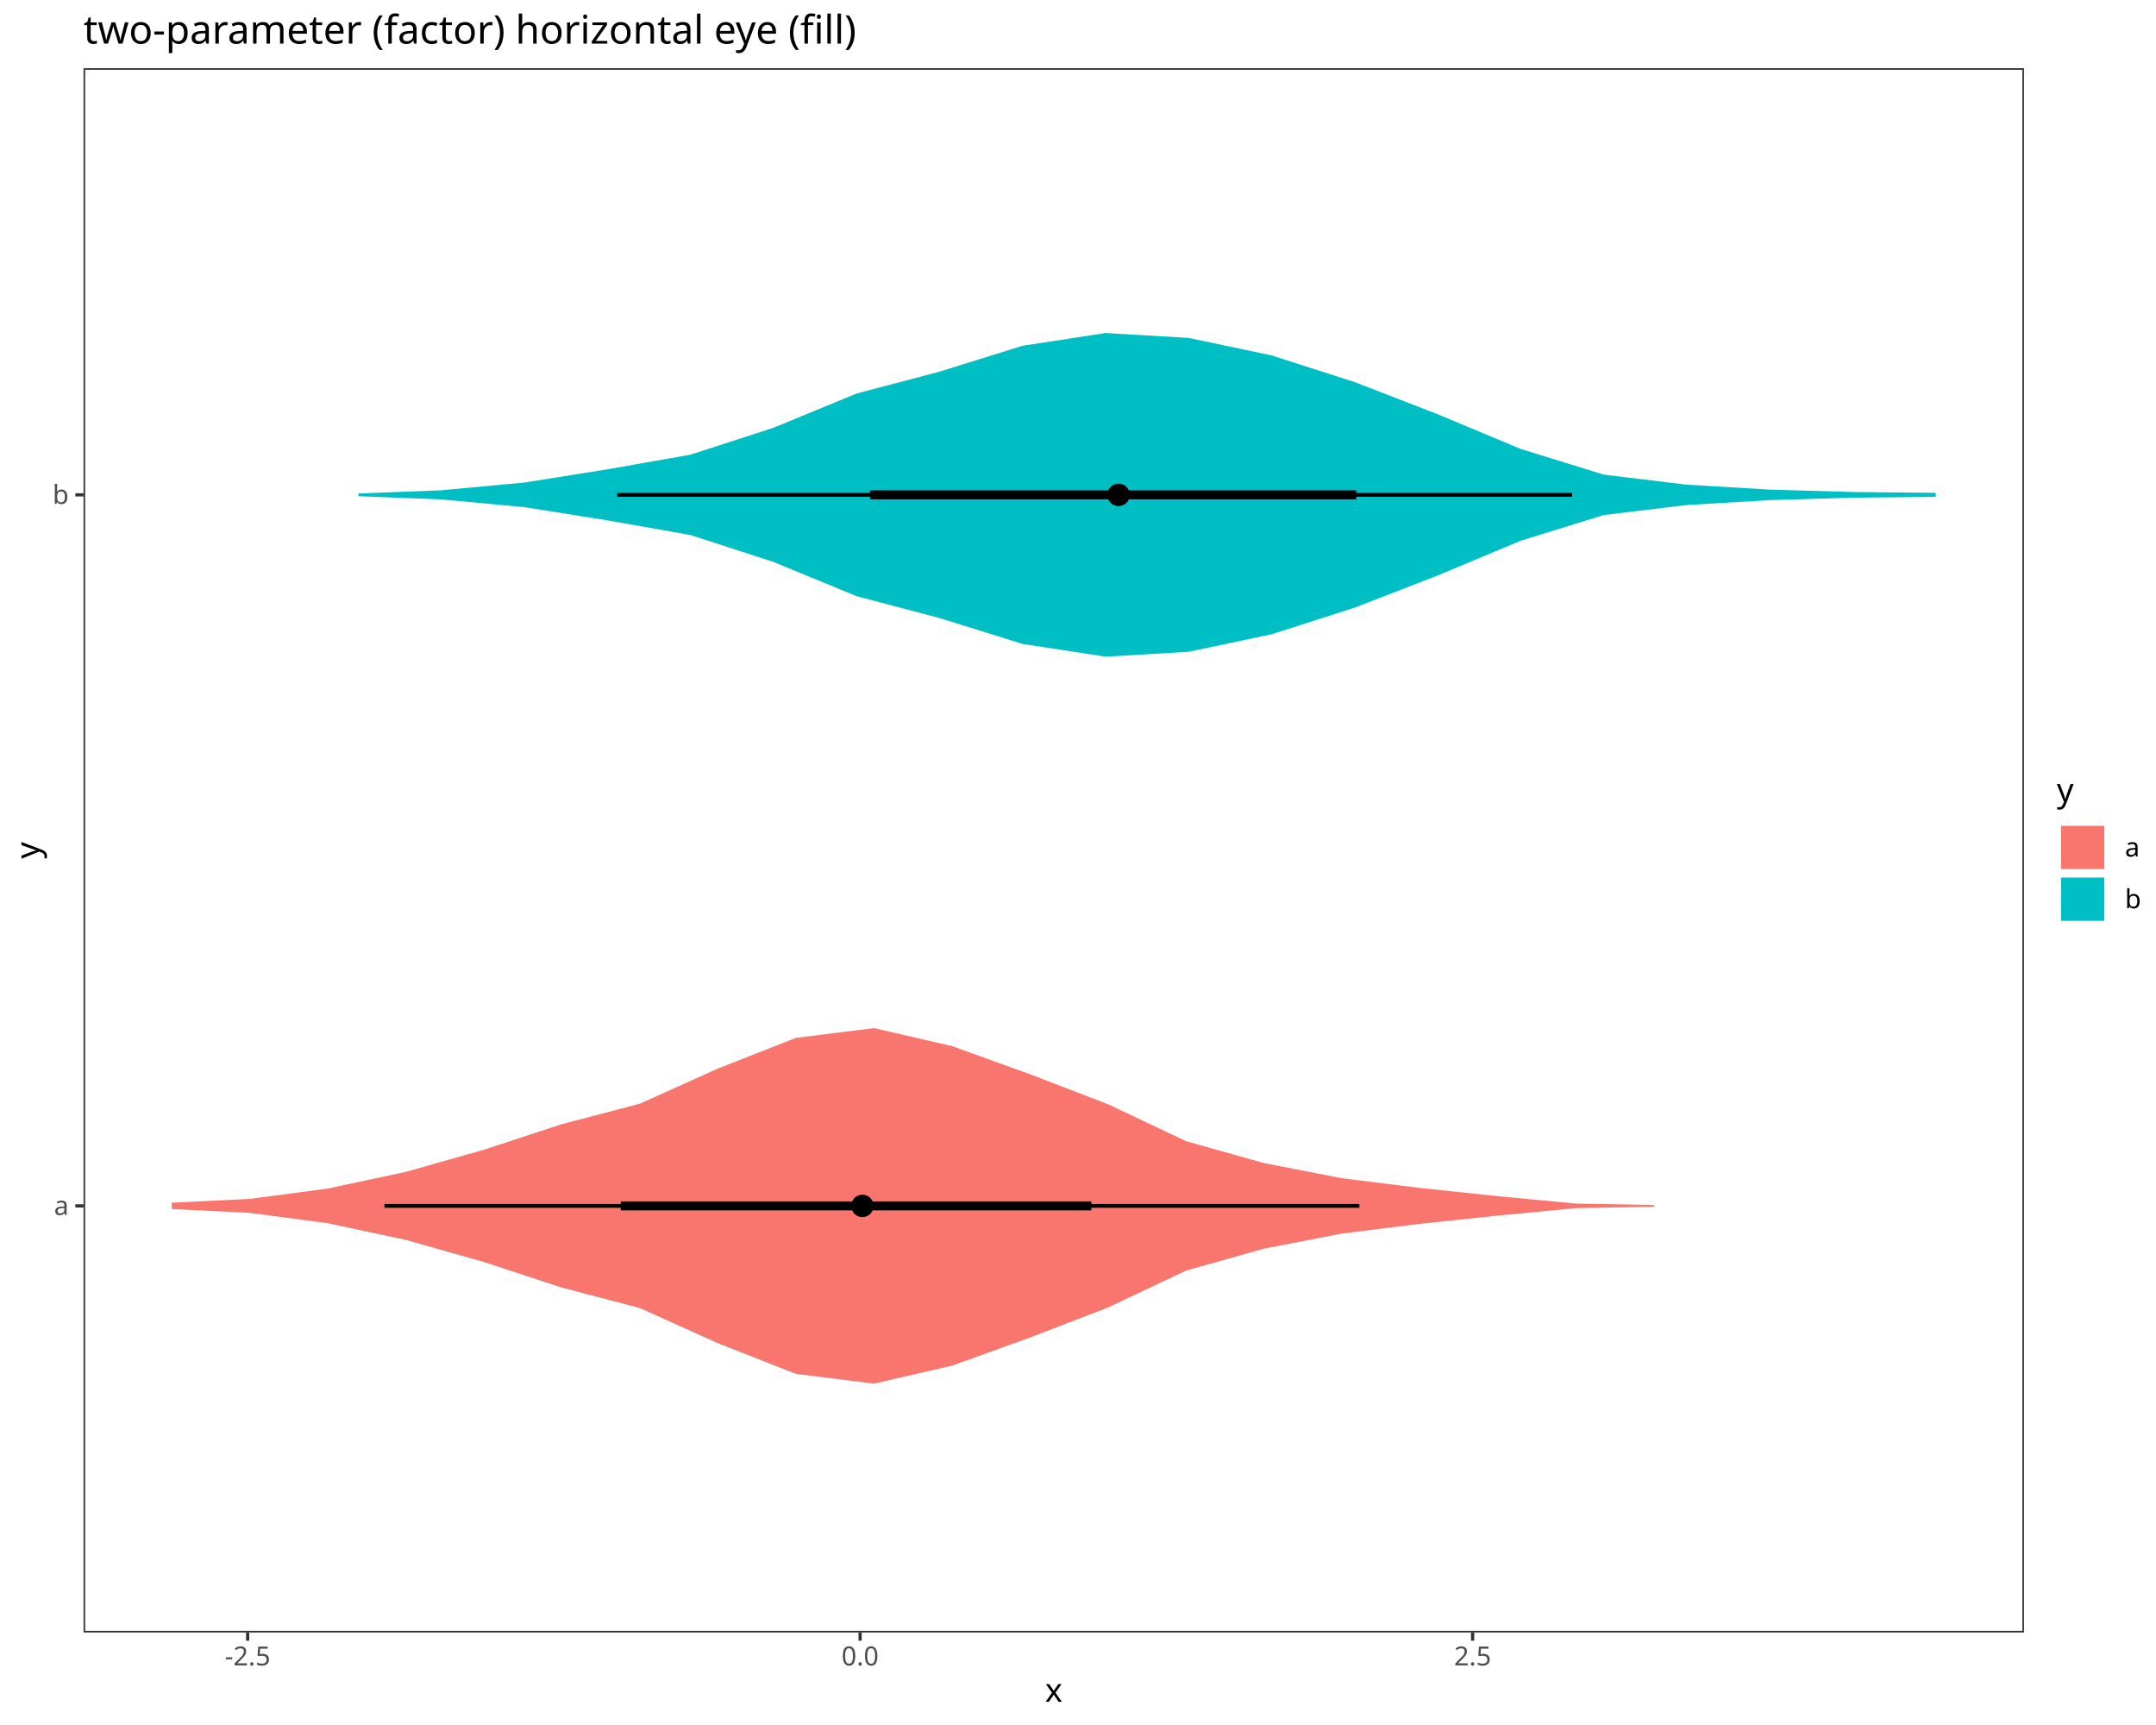
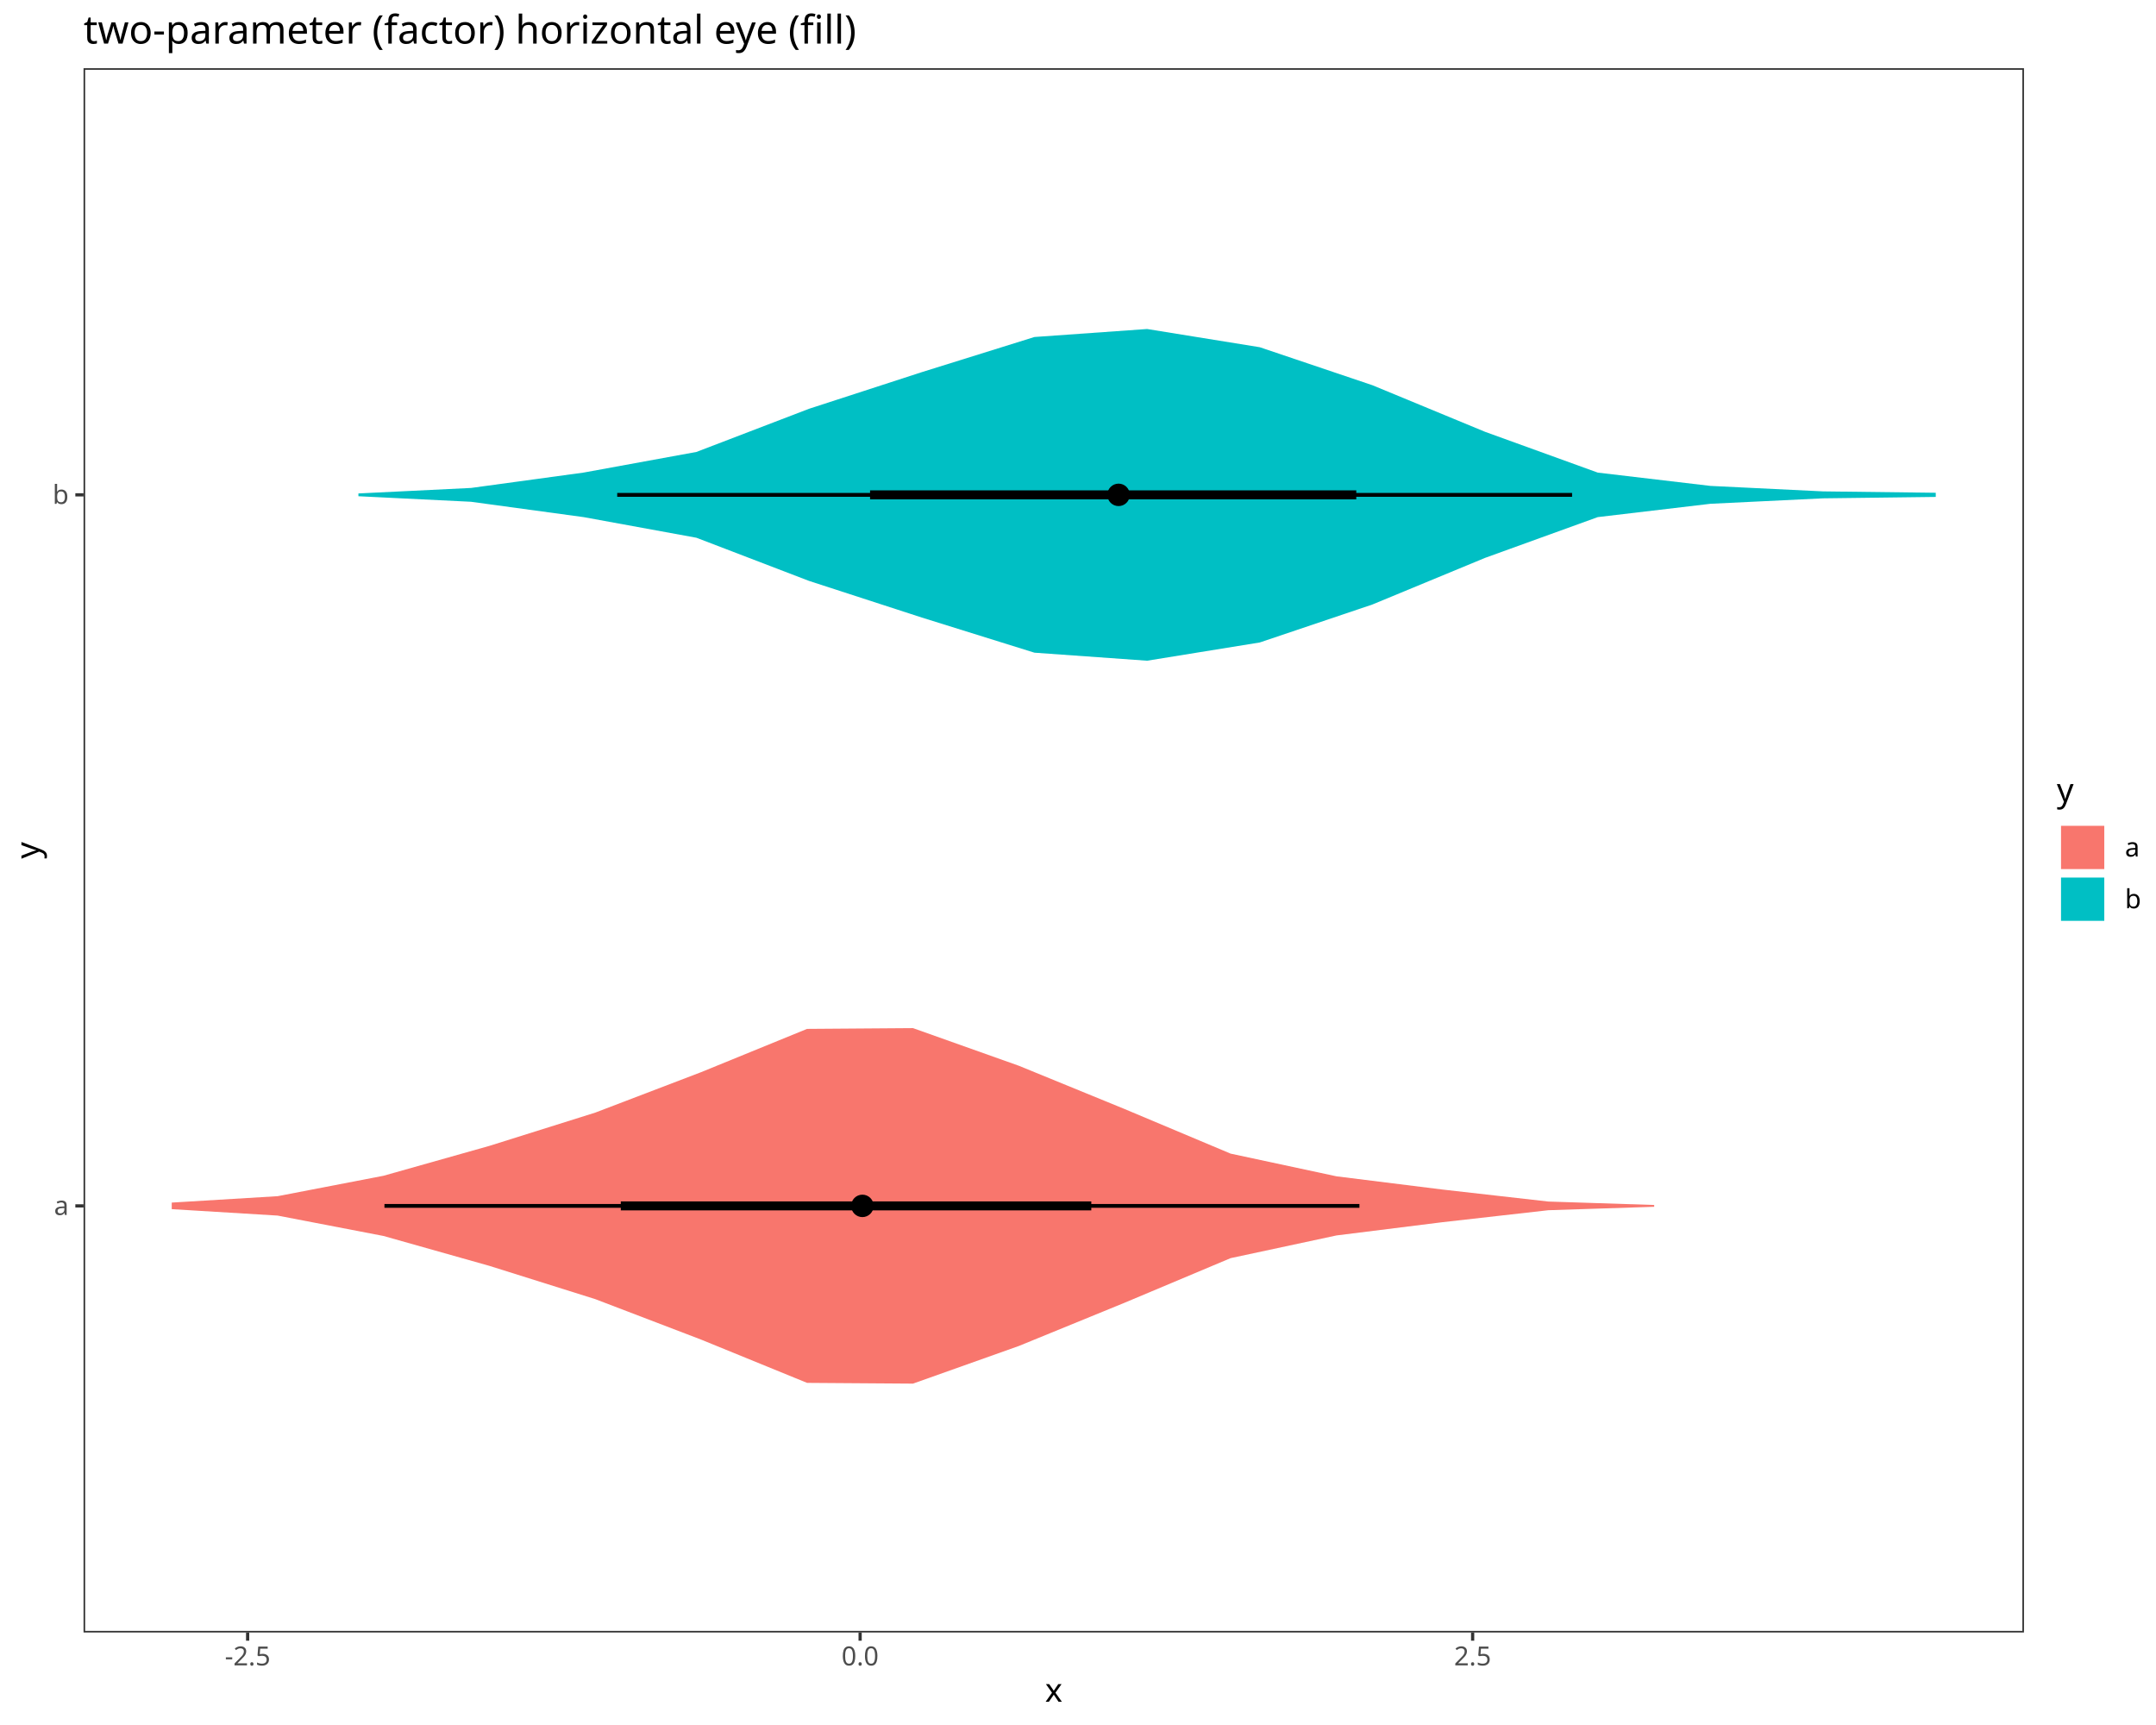
<svg xmlns="http://www.w3.org/2000/svg" class="svglite" data-engine-version="2.0" width="720.00pt" height="576.00pt" viewBox="0 0 720.00 576.00">
  <defs>
    <style type="text/css">
    .svglite line, .svglite polyline, .svglite polygon, .svglite path, .svglite rect, .svglite circle {
      fill: none;
      stroke: #000000;
      stroke-linecap: round;
      stroke-linejoin: round;
      stroke-miterlimit: 10.00;
    }
  </style>
  </defs>
  <rect width="100%" height="100%" style="stroke: none; fill: #FFFFFF;" />
  <defs>
    <clipPath id="cpMC4wMHw3MjAuMDB8MC4wMHw1NzYuMDA=">
      <rect x="0.00" y="0.00" width="720.00" height="576.00" />
    </clipPath>
  </defs>
  <g clip-path="url(#cpMC4wMHw3MjAuMDB8MC4wMHw1NzYuMDA=)">
    <rect x="0.00" y="0.00" width="720.00" height="576.00" style="stroke-width: 1.07; stroke: #FFFFFF; fill: #FFFFFF;" />
  </g>
  <defs>
    <clipPath id="cpMjcuOTB8Njc1LjkxfDIyLjc4fDU0NS4xMQ==">
      <rect x="27.90" y="22.78" width="648.01" height="522.33" />
    </clipPath>
  </defs>
  <g clip-path="url(#cpMjcuOTB8Njc1LjkxfDIyLjc4fDU0NS4xMQ==)">
    <rect x="27.90" y="22.78" width="648.01" height="522.33" style="stroke-width: 1.07; stroke: none; fill: #FFFFFF;" />
-     <polygon points="57.35,401.60 83.41,400.33 109.47,396.87 135.52,391.30 161.58,383.92 187.63,375.37 213.69,368.54 239.75,356.80 265.80,346.56 291.86,343.30 317.91,349.30 343.97,358.70 370.03,368.72 396.08,381.05 422.14,388.38 448.19,393.43 474.25,396.68 500.31,399.43 526.36,401.90 552.42,402.37 552.42,402.95 526.36,403.41 500.31,405.89 474.25,408.64 448.19,411.89 422.14,416.94 396.08,424.27 370.03,436.59 343.97,446.62 317.91,456.01 291.86,462.01 265.80,458.76 239.75,448.52 213.69,436.78 187.63,429.95 161.58,421.39 135.52,414.02 109.47,408.45 83.41,404.99 57.35,403.72 " style="stroke-width: 2.13; stroke: none; fill: #F8766D;" />
-     <polygon points="119.69,164.79 147.42,163.71 175.14,161.12 202.86,156.71 230.59,151.82 258.31,142.83 286.04,131.41 313.76,124.10 341.49,115.45 369.21,111.20 396.93,112.83 424.66,118.68 452.38,127.58 480.11,138.32 507.83,149.91 535.56,158.48 563.28,161.84 591.00,163.48 618.73,164.29 646.45,164.56 646.45,165.91 618.73,166.18 591.00,167.00 563.28,168.63 535.56,171.99 507.83,180.56 480.11,192.16 452.38,202.90 424.66,211.79 396.93,217.65 369.21,219.27 341.49,215.02 313.76,206.37 286.04,199.07 258.31,187.64 230.59,178.65 202.86,173.76 175.14,169.35 147.42,166.77 119.69,165.69 " style="stroke-width: 2.13; stroke: none; fill: #00BFC4;" />
+     <polygon points="57.35,401.56 92.72,399.42 128.08,392.60 163.44,382.62 198.80,371.51 234.16,358.00 269.52,343.56 304.89,343.30 340.25,355.87 375.61,370.34 410.97,385.21 446.33,392.79 481.69,397.20 517.06,401.21 552.42,402.36 552.42,402.96 517.06,404.11 481.69,408.11 446.33,412.53 410.97,420.11 375.61,434.98 340.25,449.44 304.89,462.01 269.52,461.76 234.16,447.32 198.80,433.80 163.44,422.69 128.08,412.71 92.72,405.90 57.35,403.75 " style="stroke-width: 2.13; stroke: none; fill: #F8766D;" />
+     <polygon points="119.69,164.77 157.32,162.93 194.94,157.79 232.57,150.91 270.20,136.49 307.82,124.27 345.45,112.53 383.07,109.86 420.70,115.94 458.32,128.63 495.95,144.19 533.58,157.81 571.20,162.25 608.83,164.08 646.45,164.54 646.45,165.93 608.83,166.40 571.20,168.22 533.58,172.67 495.95,186.28 458.32,201.85 420.70,214.53 383.07,220.62 345.45,217.94 307.82,206.20 270.20,193.98 232.57,179.56 194.94,172.68 157.32,167.55 119.69,165.70 " style="stroke-width: 2.13; stroke: none; fill: #00BFC4;" />
    <line x1="128.39" y1="402.66" x2="453.98" y2="402.66" style="stroke-width: 1.28; stroke-linecap: butt;" />
    <line x1="206.12" y1="165.24" x2="525.00" y2="165.24" style="stroke-width: 1.28; stroke-linecap: butt;" />
    <line x1="290.56" y1="165.24" x2="452.93" y2="165.24" style="stroke-width: 2.99; stroke-linecap: butt;" />
    <line x1="207.32" y1="402.66" x2="364.44" y2="402.66" style="stroke-width: 2.99; stroke-linecap: butt;" />
    <circle cx="288.00" cy="402.66" r="1.68" style="stroke-width: 1.06; fill: #000000;" />
    <circle cx="373.55" cy="165.24" r="1.68" style="stroke-width: 1.06; fill: #000000;" />
    <circle cx="373.55" cy="165.24" r="3.22" style="stroke-width: 1.06; fill: #000000;" />
    <circle cx="288.00" cy="402.66" r="3.22" style="stroke-width: 1.06; fill: #000000;" />
    <rect x="27.90" y="22.78" width="648.01" height="522.33" style="stroke-width: 1.07; stroke: #333333;" />
  </g>
  <g clip-path="url(#cpMC4wMHw3MjAuMDB8MC4wMHw1NzYuMDA=)">
    <text x="22.97" y="405.69" text-anchor="end" style="font-size: 8.80px; fill: #4D4D4D; font-family: sans;" textLength="4.89px" lengthAdjust="spacingAndGlyphs">a</text>
    <text x="22.97" y="168.26" text-anchor="end" style="font-size: 8.80px; fill: #4D4D4D; font-family: sans;" textLength="4.89px" lengthAdjust="spacingAndGlyphs">b</text>
    <polyline points="25.16,402.66 27.90,402.66 " style="stroke-width: 1.07; stroke: #333333; stroke-linecap: butt;" />
    <polyline points="25.16,165.24 27.90,165.24 " style="stroke-width: 1.07; stroke: #333333; stroke-linecap: butt;" />
    <polyline points="82.70,547.85 82.70,545.11 " style="stroke-width: 1.07; stroke: #333333; stroke-linecap: butt;" />
    <polyline points="287.24,547.85 287.24,545.11 " style="stroke-width: 1.07; stroke: #333333; stroke-linecap: butt;" />
    <polyline points="491.79,547.85 491.79,545.11 " style="stroke-width: 1.07; stroke: #333333; stroke-linecap: butt;" />
    <text x="82.70" y="556.10" text-anchor="middle" style="font-size: 8.80px; fill: #4D4D4D; font-family: sans;" textLength="15.16px" lengthAdjust="spacingAndGlyphs">-2.5</text>
    <text x="287.24" y="556.10" text-anchor="middle" style="font-size: 8.80px; fill: #4D4D4D; font-family: sans;" textLength="12.23px" lengthAdjust="spacingAndGlyphs">0.0</text>
    <text x="491.79" y="556.10" text-anchor="middle" style="font-size: 8.80px; fill: #4D4D4D; font-family: sans;" textLength="12.23px" lengthAdjust="spacingAndGlyphs">2.5</text>
    <text x="351.90" y="568.24" text-anchor="middle" style="font-size: 11.00px; font-family: sans;" textLength="5.50px" lengthAdjust="spacingAndGlyphs">x</text>
    <text transform="translate(13.05,283.95) rotate(-90)" text-anchor="middle" style="font-size: 11.00px; font-family: sans;" textLength="5.50px" lengthAdjust="spacingAndGlyphs">y</text>
    <rect x="686.87" y="259.00" width="27.65" height="49.89" style="stroke-width: 1.07; stroke: none; fill: #FFFFFF;" />
    <text x="686.87" y="267.71" style="font-size: 11.00px; font-family: sans;" textLength="5.50px" lengthAdjust="spacingAndGlyphs">y</text>
    <rect x="686.87" y="274.33" width="17.28" height="17.28" style="stroke-width: 1.07; stroke: none; fill: #FFFFFF;" />
    <rect x="688.28" y="275.75" width="14.45" height="14.45" style="stroke-width: 2.13; stroke: none; stroke-linecap: square; stroke-linejoin: miter; fill: #F8766D;" />
    <rect x="686.87" y="291.61" width="17.28" height="17.28" style="stroke-width: 1.07; stroke: none; fill: #FFFFFF;" />
    <rect x="688.28" y="293.03" width="14.45" height="14.45" style="stroke-width: 2.13; stroke: none; stroke-linecap: square; stroke-linejoin: miter; fill: #00BFC4;" />
    <text x="709.63" y="286.00" style="font-size: 8.80px; font-family: sans;" textLength="4.89px" lengthAdjust="spacingAndGlyphs">a</text>
    <text x="709.63" y="303.28" style="font-size: 8.80px; font-family: sans;" textLength="4.89px" lengthAdjust="spacingAndGlyphs">b</text>
    <text x="27.90" y="14.56" style="font-size: 13.20px; font-family: sans;" textLength="241.36px" lengthAdjust="spacingAndGlyphs">two-parameter (factor) horizontal eye (fill)</text>
  </g>
</svg>
